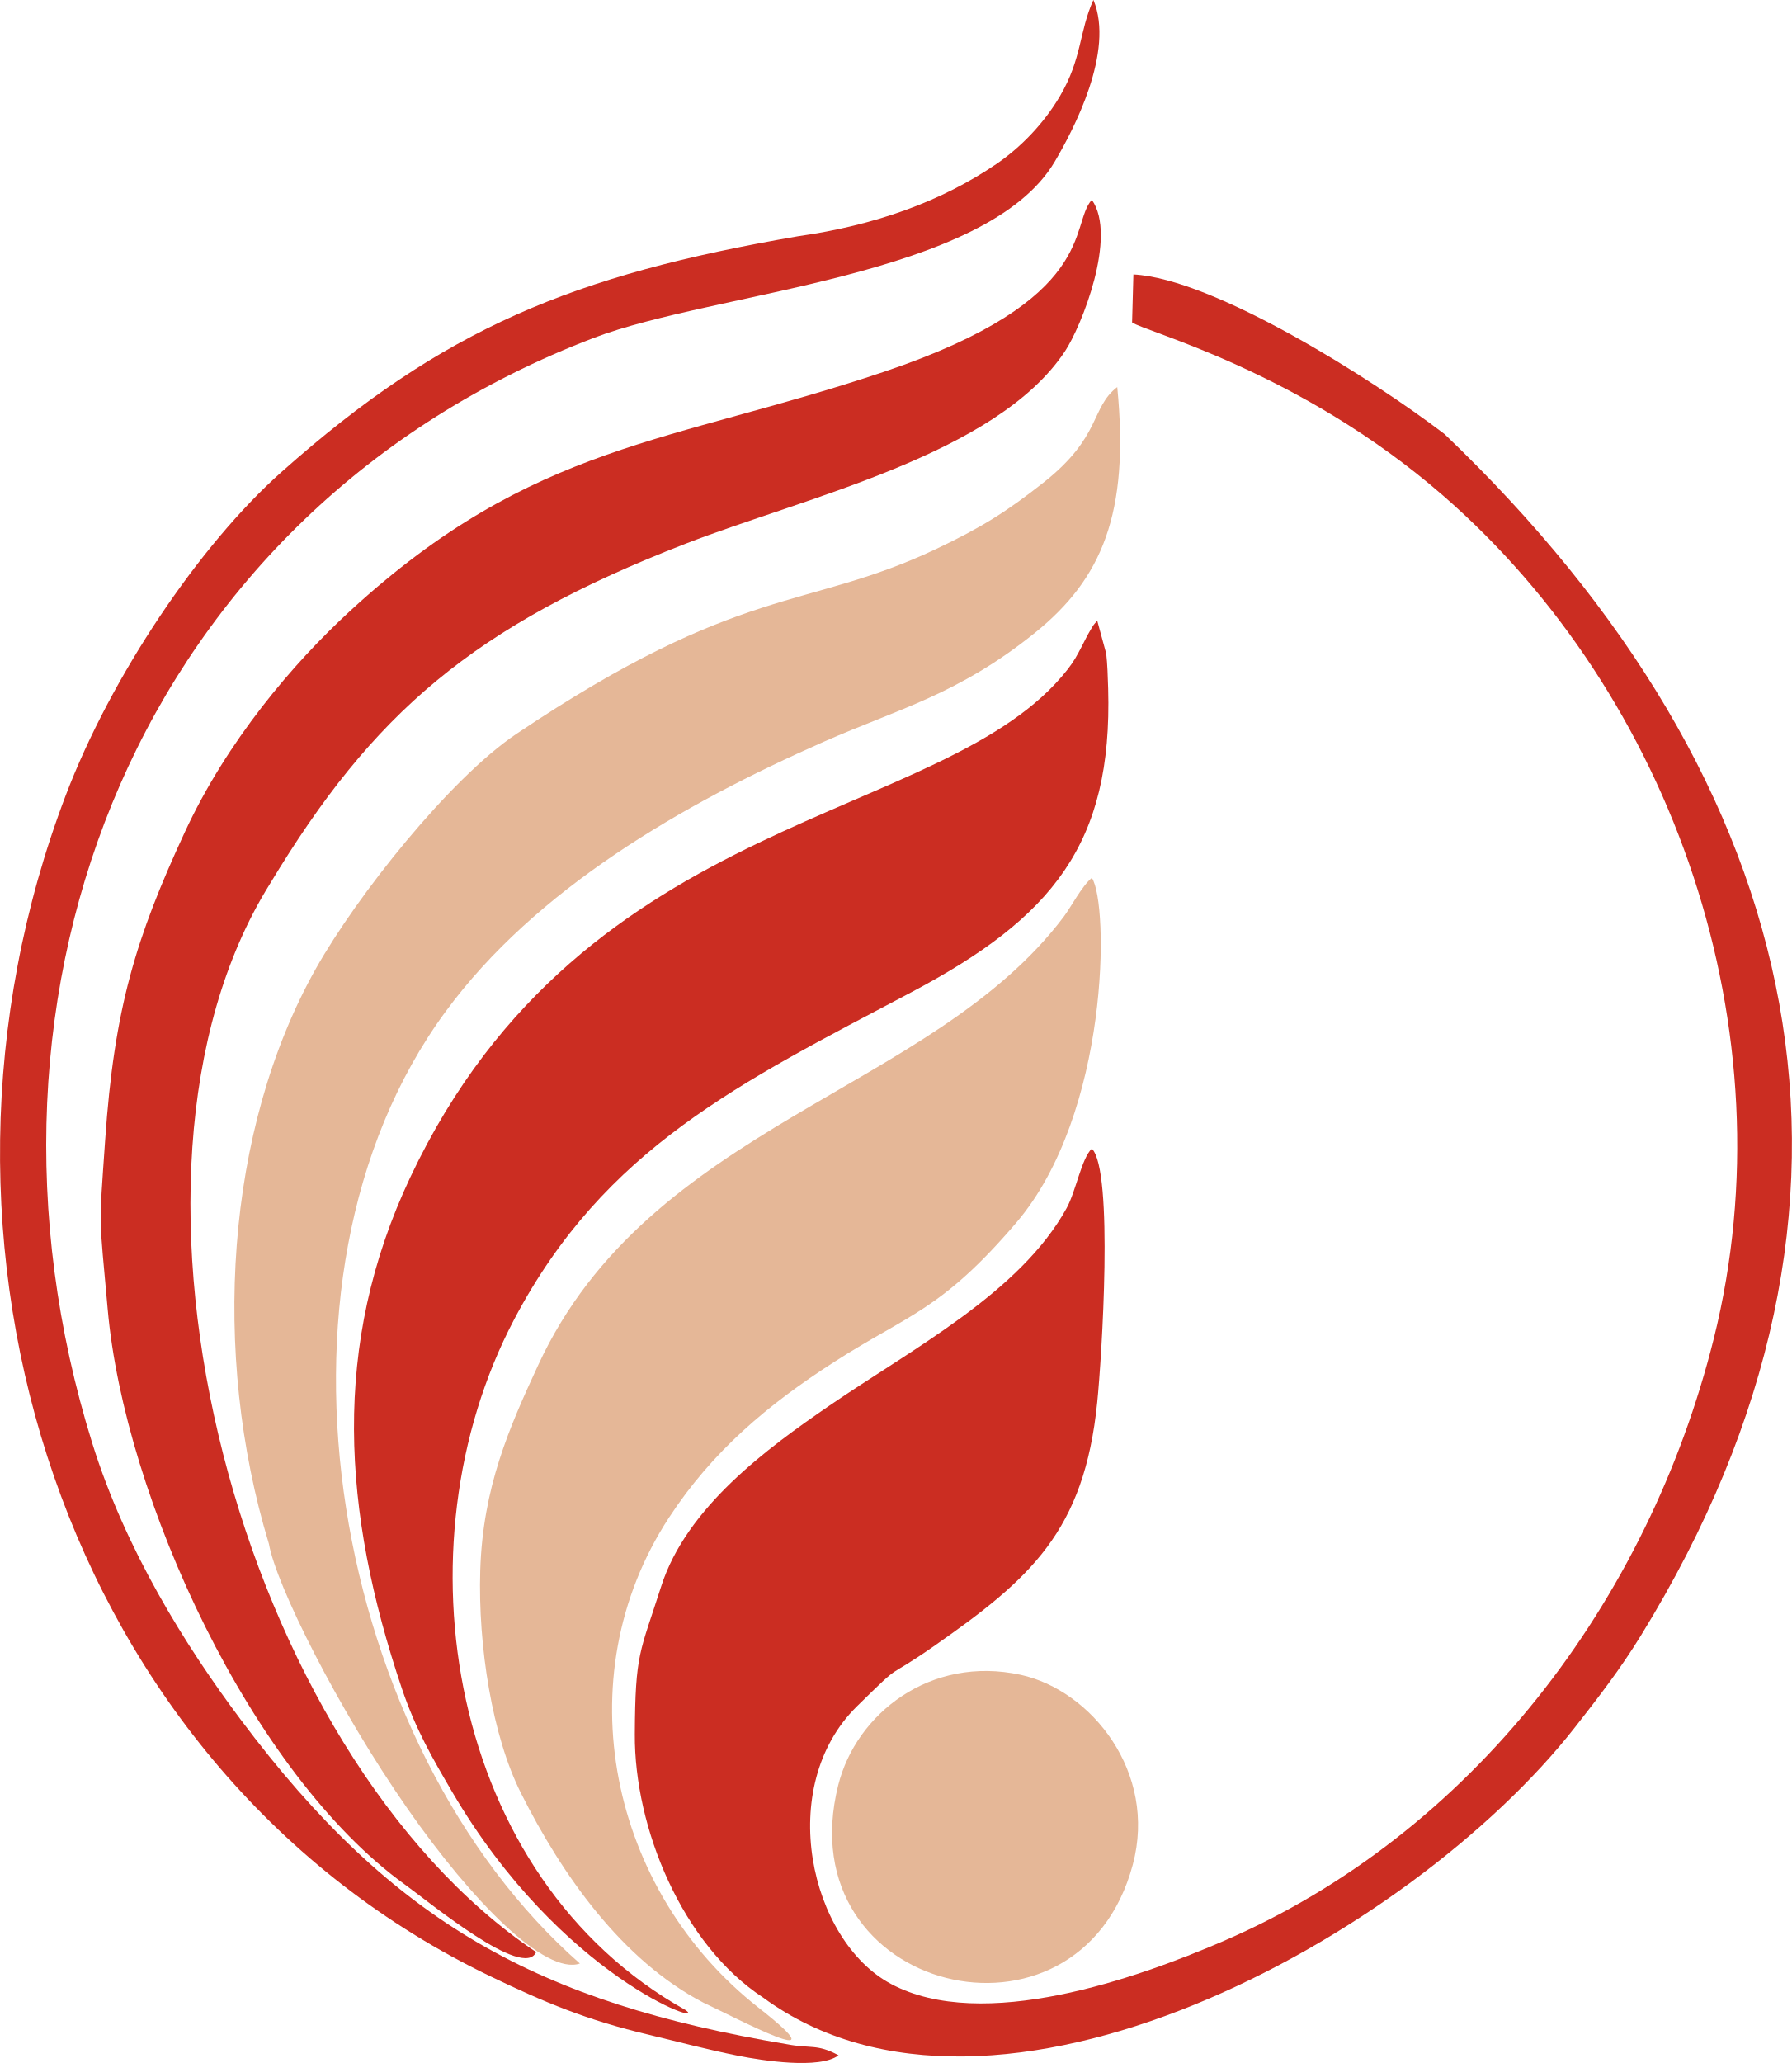
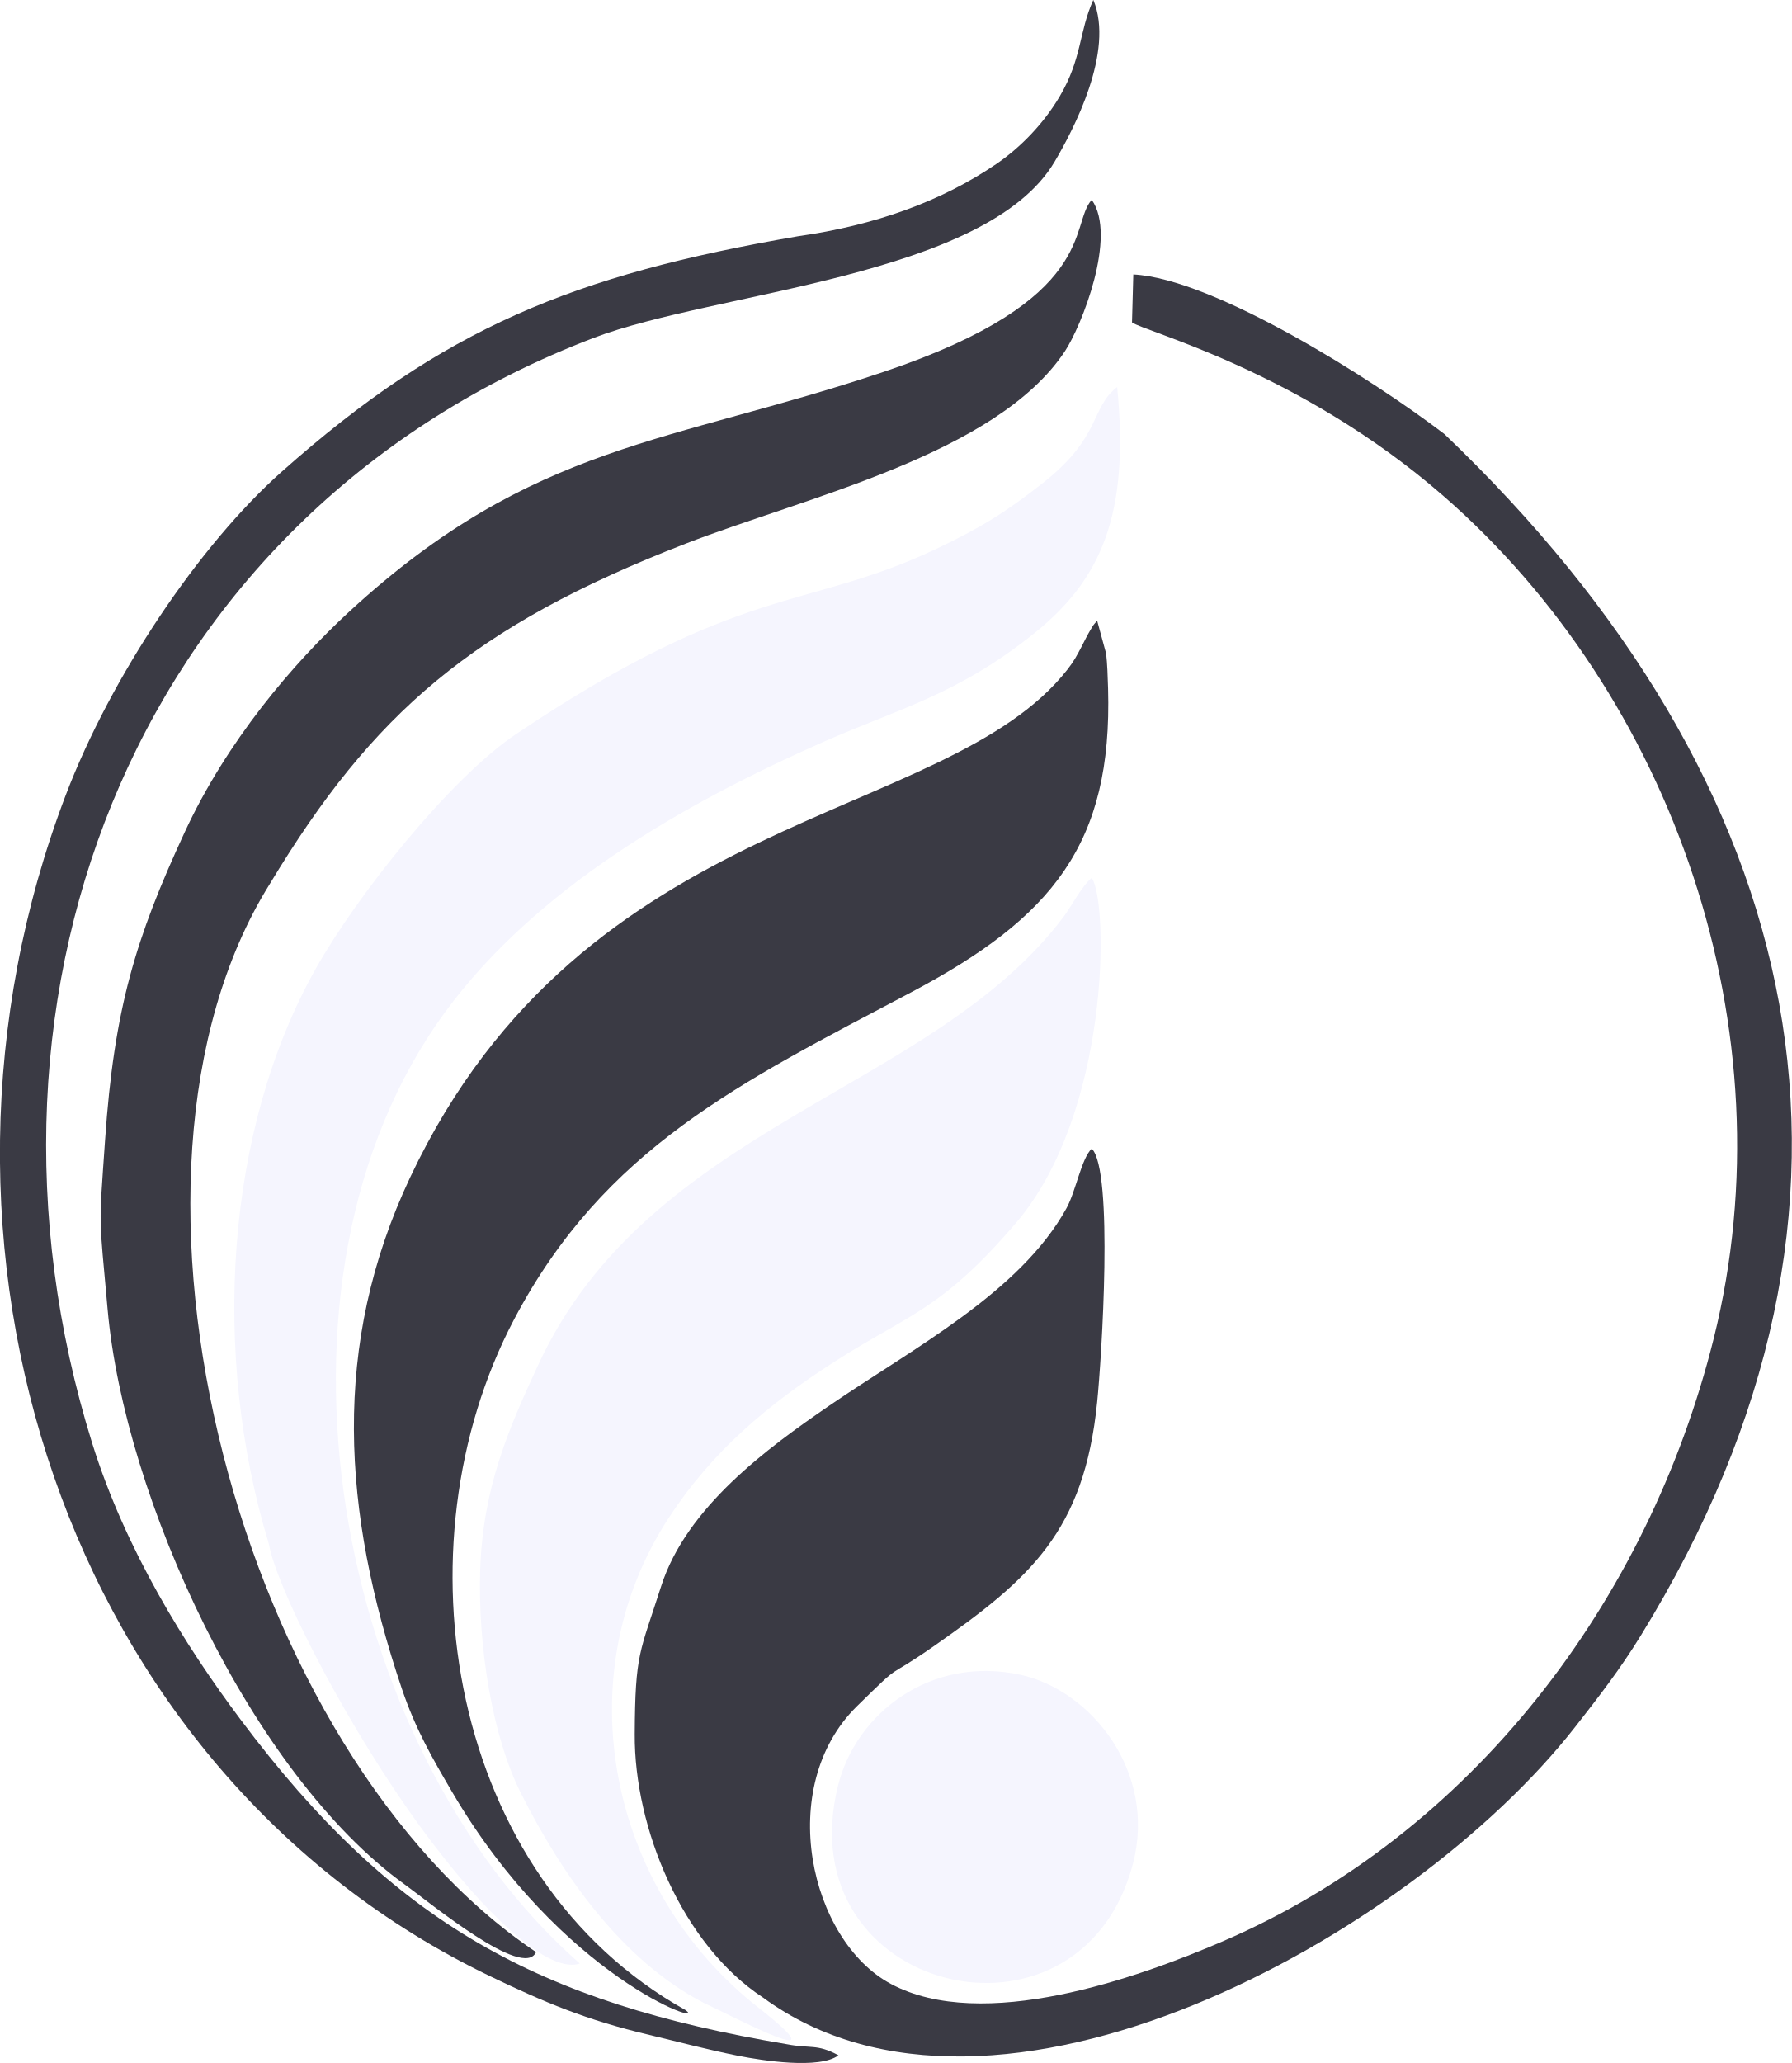
- <svg xmlns="http://www.w3.org/2000/svg" version="1.1" id="Layer_1" x="0px" y="0px" viewBox="936 -1120.8 2051.8 2361.8" style="enable-background:new 936 -1120.8 2051.8 2361.8;" xml:space="preserve">
+ <svg xmlns="http://www.w3.org/2000/svg" version="1.1" id="Layer_1" x="0px" y="0px" viewBox="546 -900.8 2051.8 2361.8" style="enable-background:new 546 -900.8 2051.8 2361.8;" xml:space="preserve">
  <style type="text/css">
- 	.st0{fill:#CB2D22;}
- 	.st1{fill:#E5B797;}
+ 	.st0{fill:#3A3A44;}
+ 	.st1{fill:#F5F5FE;}
</style>
  <g id="Layer_x0020_1">
    <g id="_532274735840">
-       <path class="st0" d="M1809.7,1166c264.6,194.4,741.4-68.8,929.7-309.3c26.9-34.4,51.5-66,75.6-105.2    c304.4-494.4,192.8-976.2-225-1375.4c-81.9-62.5-264-178-356.2-182.7l-1.5,54.9c14.6,10.8,191.6,55.3,355.9,198.1    c262.8,228.3,398.3,611.9,310.2,965.2c-75,300.7-276.7,567.2-562.2,690.1c-98.3,42.3-274.9,105.1-380.1,48.7    c-92.7-49.7-132.9-225.5-38.7-317.9c56-54.9,28.1-27,87.5-68.4c110.7-77.3,172.6-131.5,187.5-279.7c5.1-50.3,19-265.3-6.2-290.2    c-11.8,11.2-18.2,48.7-28.8,68c-53.2,96.8-176.7,161-272.1,226.5c-70.4,48.3-163.2,115.9-192.2,206.6    c-24.4,76.5-29.7,75.6-30.2,169.2C1662.2,972,1717.4,1105.6,1809.7,1166z" />
-       <path class="st0" d="M1721,1180.4c-271.5-151.7-333.4-530.2-196.3-790.6c103.4-196.4,259.4-271.3,454.4-374.4    c162.1-85.7,230.9-170.1,225.8-348.1c-0.4-13.9-0.9-28.1-2.2-39.7l-10.3-37.8c-5.1,5.9-3.3,3.2-8.7,12.3    c-2.8,4.6-6.2,11.8-8.9,16.9c-6,11.5-9.1,17.3-16.6,26.9c-140.1,178.4-552.1,156.6-752.4,581.1c-90.8,192.4-77.9,382.7-9.6,585.4    c15.7,46.5,35,79.7,57.3,117.8C1578.9,1144.5,1749.1,1200.5,1721,1180.4z" />
-       <path class="st1" d="M1804.5,1177.6c-169.6-133.1-222.7-377-102.6-560.8c49.7-76.1,113.2-129.5,189.3-178.4    c84.5-54.4,122.5-58.7,208.4-159.3C2206.5,154,2206-86.3,2186.2-115.8c-11.6,9.6-23.8,33.4-32.1,44.4    c-151.2,200.9-474.6,237.8-602,513.7c-33.1,71.6-63.3,139.7-66.2,235c-2.6,86.5,13.7,189.3,46.6,254.7    c46.6,92.9,115.5,191.5,209.3,240.1C1776,1187.9,1905.4,1256.7,1804.5,1177.6z" />
-       <path class="st1" d="M1600,1127.1c-281.2-247-381.4-779.9-153.7-1089.9c102.9-140.1,270.9-237.3,432.9-308.8    c85.5-37.7,154.7-54.3,242.4-125.2c75.7-61.3,108-135.6,93.7-280.9c-30.9,23.9-17.5,56.5-84.5,109.4    c-42.2,33.2-70,50.9-123.1,76.1c-148.7,70.5-222.4,38.2-480.4,211.6c-76.1,51.1-182.5,185-229.6,268.7    c-103.7,184.3-120,440.6-53.8,658.5c8.3,47.1,78.4,188,158.9,303.5C1476.9,1056.4,1560.4,1140.6,1600,1127.1z" />
-       <path class="st0" d="M1549.9,1114c-339.5-227.6-514.7-886.1-305.2-1222.3C1363-304.9,1478-404,1720.9-498.3    c137.5-53.4,355.9-102.1,434.4-220.1c19.1-28.7,60.4-132.3,30.9-173.6c-26.1,28.5,9,113.8-238.2,196.9    c-244.2,82.2-401.1,80.7-611.1,273.7c-65.7,60.4-141.2,149.3-189.4,253.5c-55.9,120.8-80.7,201-91.1,352.4    c-7.3,105.8-7,81.5,2.9,193.5c19.2,216.7,165.1,532.7,340.6,658.9C1429.1,1058,1535.6,1146.1,1549.9,1114z" />
-       <path class="st0" d="M1849.6-850.3c-256.7,44.3-406,105.1-591.1,269.7c-94.1,83.6-195.1,233.7-247.1,370    c-195.5,512.4-2.7,1117.1,486,1352.3c62,29.8,109.6,50,182.4,67.2c35,8.3,64.5,16.4,101.8,23.9c27.3,5.4,92.7,15.7,114.6-0.6    c-24.8-13.4-31.9-7.4-59.1-12.7c-283.9-47.8-450.1-137.4-625.4-371.5c-64.1-85.5-132.2-195.2-170.1-316.7    C879.5,10.6,1097.1-535.8,1616-734c138.8-53,449.5-69.4,527.7-201.7c21.5-36.4,68.9-126.4,44.3-185.2    c-16.6,36.6-12.8,66.9-38.4,110.3c-18.4,31.3-45,58.6-72.2,77.2C2014.3-890.3,1938-862.8,1849.6-850.3z" />
-       <path class="st1" d="M2233.1,1013.9c28.3-105.7-47.6-199.6-128.3-217.3c-103.5-22.6-188.6,44.7-209,126.4    C1836.2,1160.7,2171.8,1243,2233.1,1013.9z" />
+       <path class="st0" d="M1419.6,1386c264.6,194.4,741.4-68.8,929.7-309.3c26.9-34.4,51.5-66,75.6-105.2    c304.4-494.4,192.8-976.2-225-1375.4c-81.9-62.5-264-178-356.2-182.7l-1.5,54.9c14.6,10.8,191.6,55.3,355.9,198.1    c262.8,228.3,398.3,611.9,310.2,965.2c-75,300.7-276.7,567.2-562.2,690.1c-98.3,42.3-274.9,105.1-380.1,48.7    c-92.7-49.7-132.9-225.5-38.7-317.9c56-54.9,28.1-27,87.5-68.4c110.7-77.3,172.6-131.5,187.5-279.7c5.1-50.3,19-265.3-6.2-290.2    c-11.8,11.2-18.2,48.7-28.8,68c-53.2,96.8-176.7,161-272.1,226.5C1424.8,757,1332,824.6,1303,915.3    c-24.4,76.5-29.7,75.6-30.2,169.2C1272.1,1192,1327.3,1325.6,1419.6,1386z" />
+       <path class="st0" d="M1330.9,1400.4c-271.5-151.7-333.4-530.2-196.3-790.6C1238,413.4,1394,338.5,1589,235.4    c162.1-85.7,230.9-170.1,225.8-348.1c-0.4-13.9-0.9-28.1-2.2-39.7l-10.3-37.8c-5.1,5.9-3.3,3.2-8.7,12.3    c-2.8,4.6-6.2,11.8-8.9,16.9c-6,11.5-9.1,17.3-16.6,26.9C1628,44.3,1216,22.5,1015.7,447c-90.8,192.4-77.9,382.7-9.6,585.4    c15.7,46.5,35,79.7,57.3,117.8C1188.8,1364.5,1359,1420.5,1330.9,1400.4z" />
+       <path class="st1" d="M1414.4,1397.6c-169.6-133.1-222.7-377-102.6-560.8c49.7-76.1,113.2-129.5,189.3-178.4    c84.5-54.4,122.5-58.7,208.4-159.3c106.9-125.1,106.4-365.4,86.6-394.9c-11.6,9.6-23.8,33.4-32.1,44.4    c-151.2,200.9-474.6,237.8-602,513.7c-33.1,71.6-63.3,139.7-66.2,235c-2.6,86.5,13.7,189.3,46.6,254.7    c46.6,92.9,115.5,191.5,209.3,240.1C1385.9,1407.9,1515.3,1476.7,1414.4,1397.6z" />
+       <path class="st1" d="M1209.9,1347.1c-281.2-247-381.4-779.9-153.7-1089.9c102.9-140.1,270.9-237.3,432.9-308.8    c85.5-37.7,154.7-54.3,242.4-125.2c75.7-61.3,108-135.6,93.7-280.9c-30.9,23.9-17.5,56.5-84.5,109.4    c-42.2,33.2-70,50.9-123.1,76.1c-148.7,70.5-222.4,38.2-480.4,211.6c-76.1,51.1-182.5,185-229.6,268.7    c-103.7,184.3-120,440.6-53.8,658.5c8.3,47.1,78.4,188,158.9,303.5C1086.8,1276.4,1170.3,1360.6,1209.9,1347.1z" />
+       <path class="st0" d="M1159.8,1334C820.3,1106.4,645.1,447.9,854.6,111.7c118.3-196.6,233.3-295.7,476.2-390    c137.5-53.4,355.9-102.1,434.4-220.1c19.1-28.7,60.4-132.3,30.9-173.6c-26.1,28.5,9,113.8-238.2,196.9    c-244.2,82.2-401.1,80.7-611.1,273.7C881.1-141,805.6-52.1,757.4,52.1c-55.9,120.8-80.7,201-91.1,352.4    c-7.3,105.8-7,81.5,2.9,193.5c19.2,216.7,165.1,532.7,340.6,658.9C1039,1278,1145.5,1366.1,1159.8,1334z" />
+       <path class="st0" d="M1459.5-630.3c-256.7,44.3-406,105.1-591.1,269.7C774.3-277,673.3-126.9,621.3,9.4    c-195.5,512.4-2.7,1117.1,486,1352.3c62,29.8,109.6,50,182.4,67.2c35,8.3,64.5,16.4,101.8,23.9c27.3,5.4,92.7,15.7,114.6-0.6    c-24.8-13.4-31.9-7.4-59.1-12.7c-283.9-47.8-450.1-137.4-625.4-371.5c-64.1-85.5-132.2-195.2-170.1-316.7    C489.4,230.6,707-315.8,1225.9-514c138.8-53,449.5-69.4,527.7-201.7c21.5-36.4,68.9-126.4,44.3-185.2    c-16.6,36.6-12.8,66.9-38.4,110.3c-18.4,31.3-45,58.6-72.2,77.2C1624.2-670.3,1547.9-642.8,1459.5-630.3z" />
+       <path class="st1" d="M1843,1233.9c28.3-105.7-47.6-199.6-128.3-217.3c-103.5-22.6-188.6,44.7-209,126.4    C1446.1,1380.7,1781.7,1463,1843,1233.9z" />
    </g>
  </g>
</svg>
